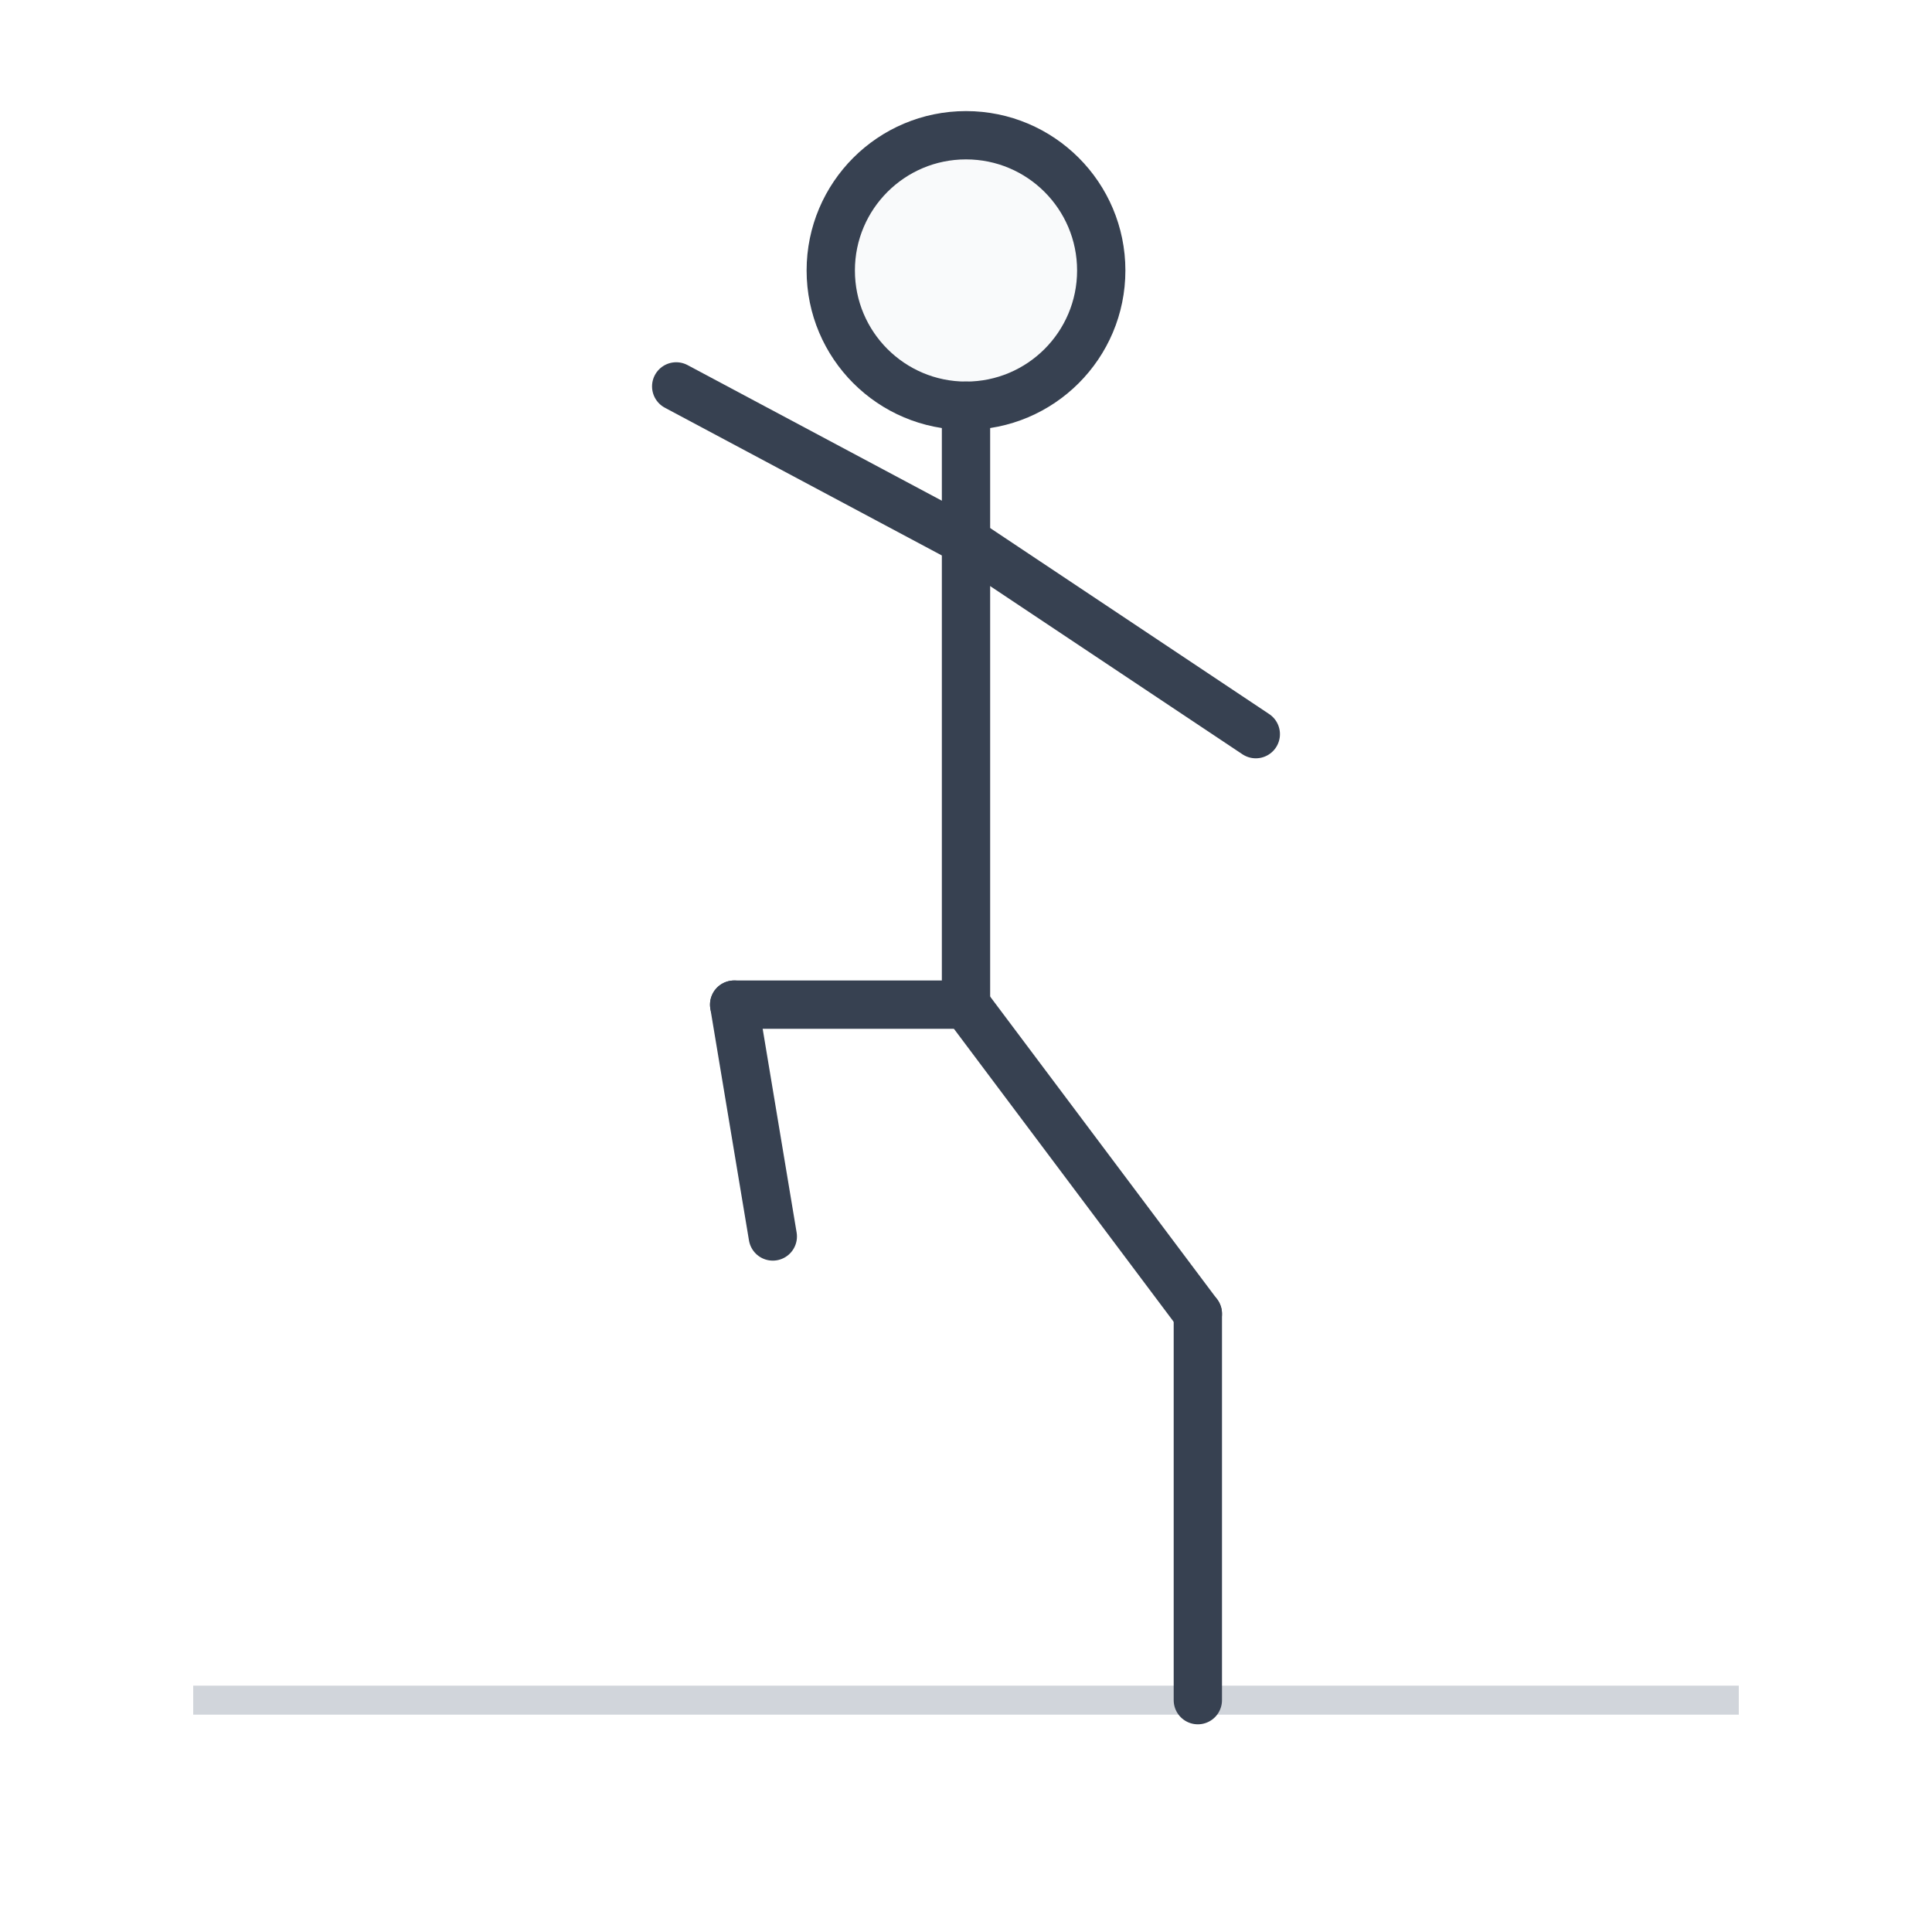
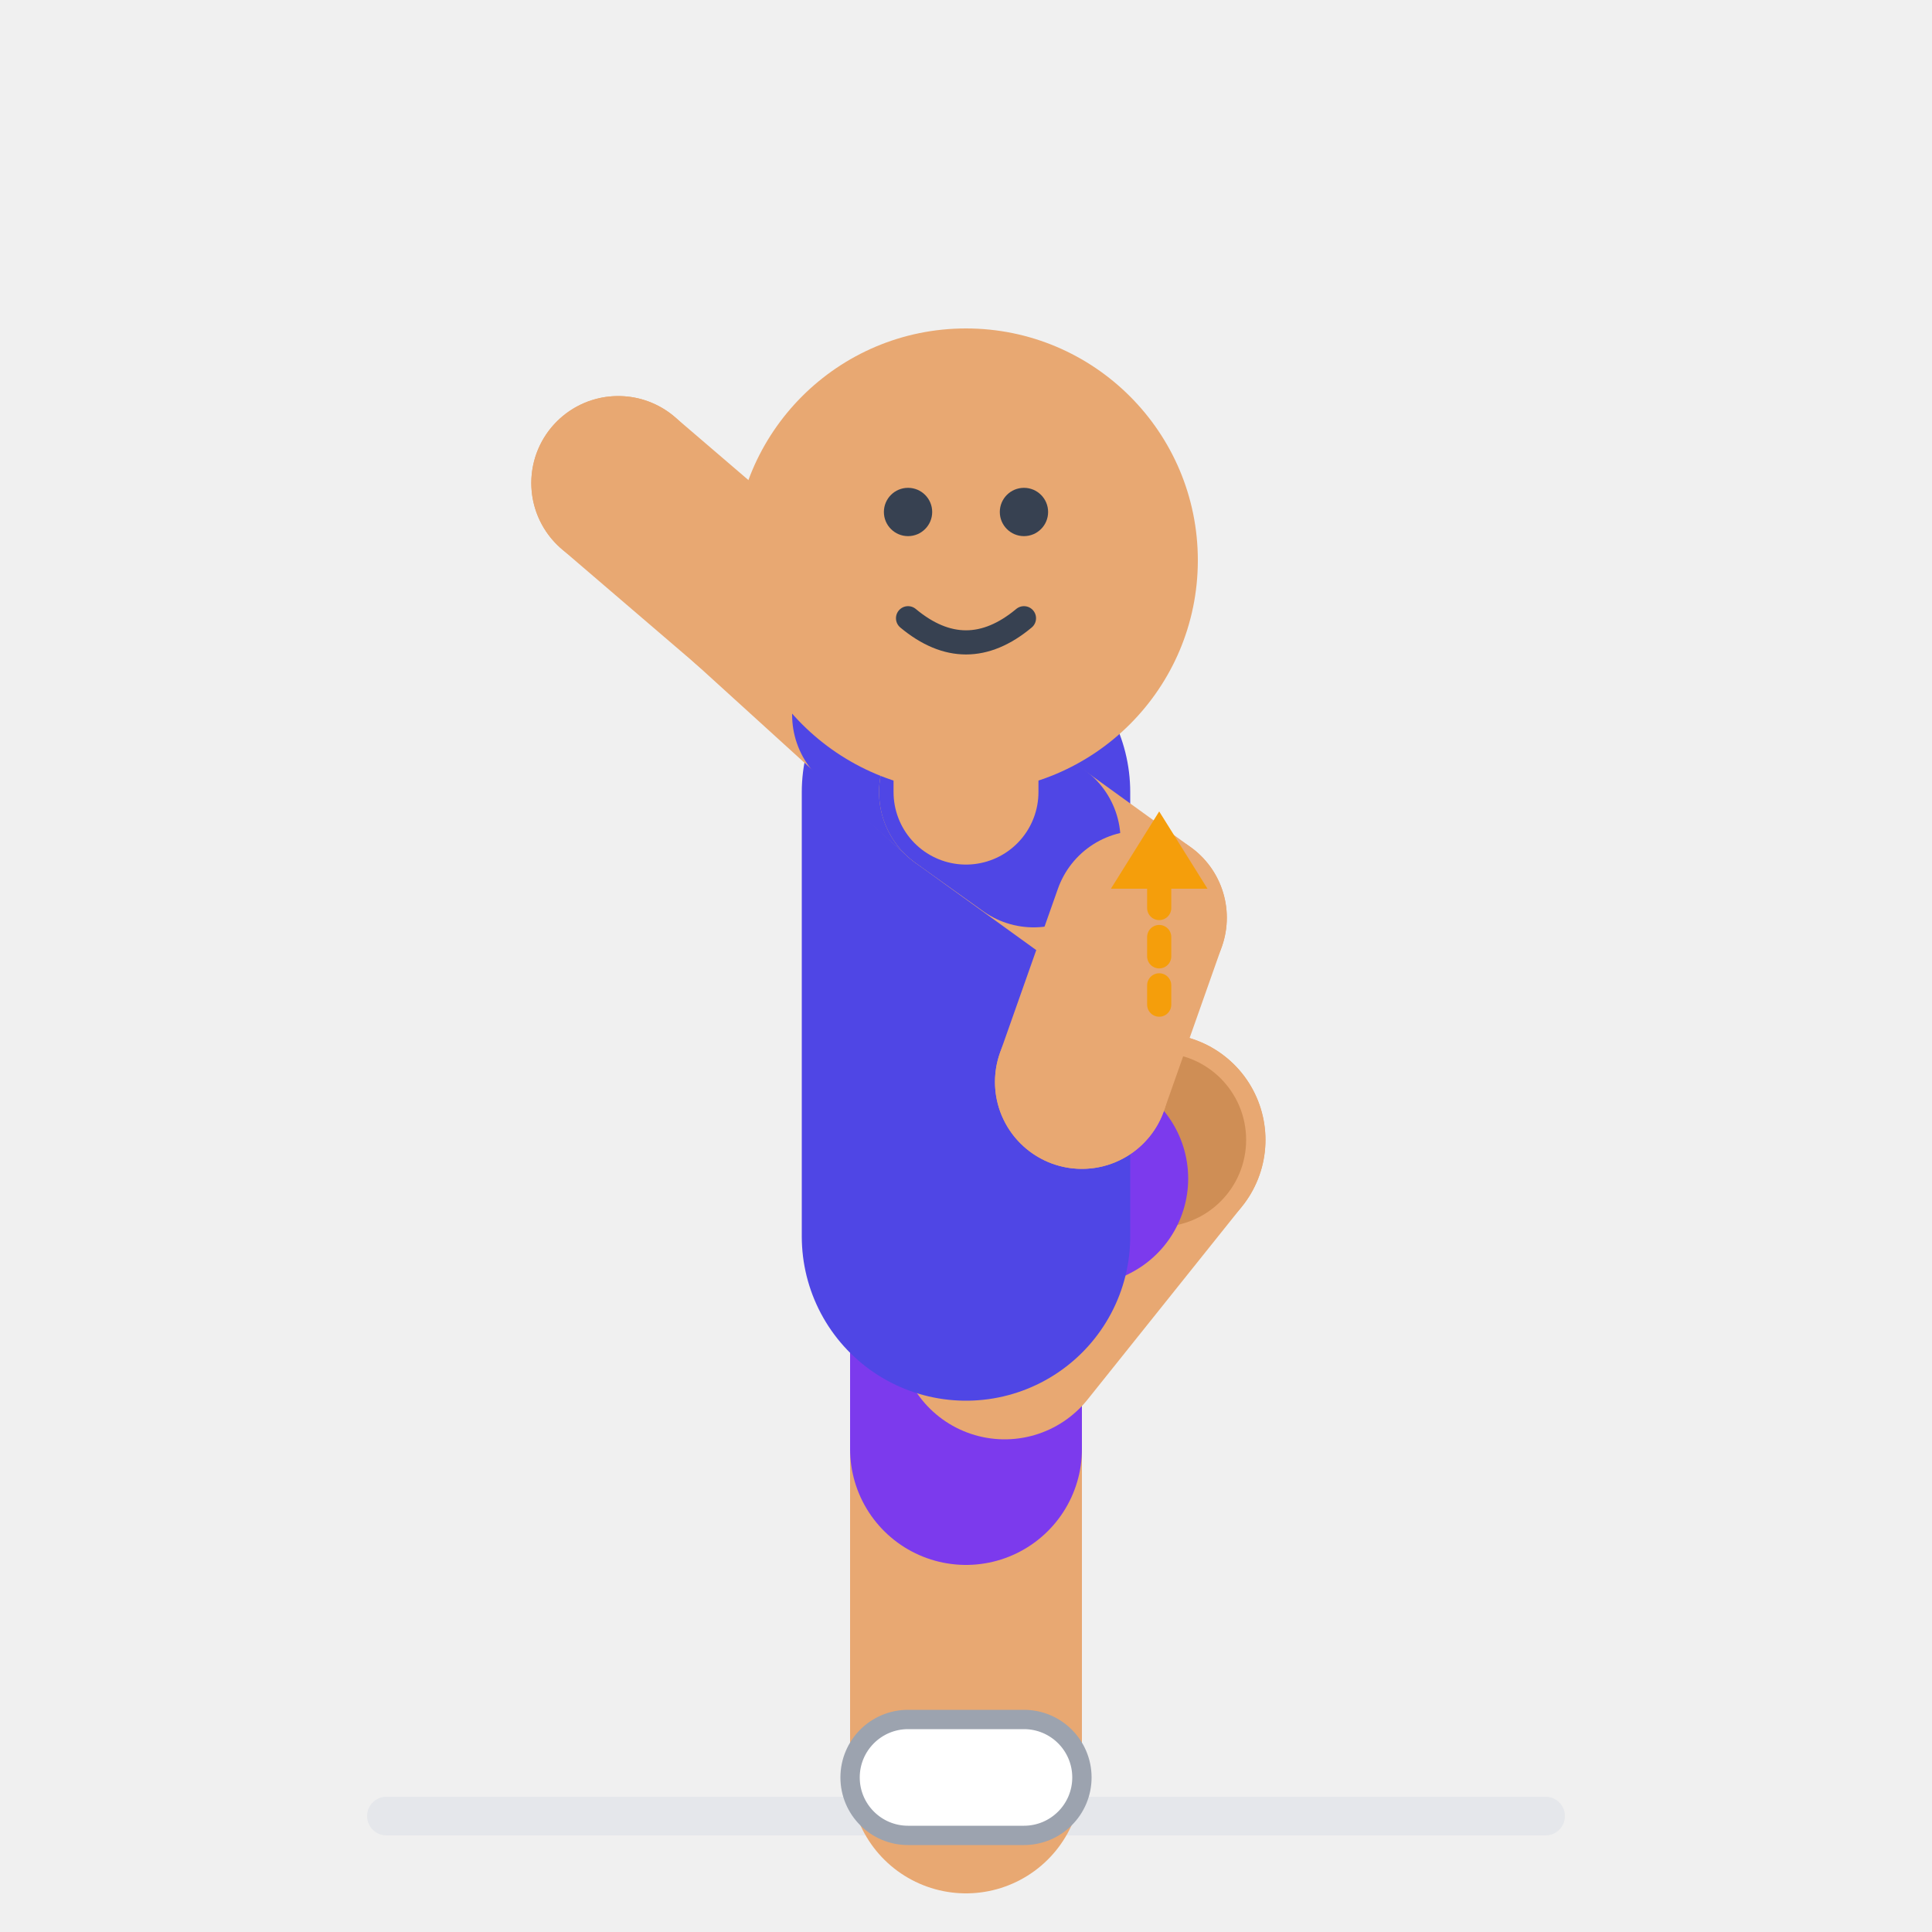
- <svg xmlns="http://www.w3.org/2000/svg" viewBox="0 0 100 100" width="100" height="100">
-   <rect width="100" height="100" fill="white" />
-   <line x1="10" y1="88" x2="90" y2="88" stroke="#d1d5db" stroke-width="1.5" />
-   <circle cx="50" cy="14" r="7" fill="#f9fafb" stroke="#374151" stroke-width="2.5" />
-   <line x1="50" y1="21" x2="50" y2="52" stroke="#374151" stroke-width="2.5" stroke-linecap="round" />
-   <line x1="50" y1="28" x2="35" y2="20" stroke="#374151" stroke-width="2.5" stroke-linecap="round" />
-   <line x1="50" y1="28" x2="65" y2="38" stroke="#374151" stroke-width="2.5" stroke-linecap="round" />
-   <line x1="50" y1="52" x2="62" y2="68" stroke="#374151" stroke-width="2.5" stroke-linecap="round" />
-   <line x1="62" y1="68" x2="62" y2="88" stroke="#374151" stroke-width="2.5" stroke-linecap="round" />
-   <line x1="50" y1="52" x2="38" y2="52" stroke="#374151" stroke-width="2.5" stroke-linecap="round" />
-   <line x1="38" y1="52" x2="40" y2="64" stroke="#374151" stroke-width="2.5" stroke-linecap="round" />
+ <svg xmlns="http://www.w3.org/2000/svg" viewBox="0 0 200 200" width="200" height="200">
+   <line x1="40" y1="188" x2="160" y2="188" stroke="#E5E7EB" stroke-width="4" stroke-linecap="round" />
+   <line x1="100" y1="128" x2="100" y2="184" stroke="#E8A872" stroke-width="24" stroke-linecap="round" />
+   <line x1="100" y1="128" x2="100" y2="150" stroke="#7C3AED" stroke-width="24" stroke-linecap="round" />
+   <rect x="88" y="178" width="24" height="12" rx="6" fill="#FFFFFF" stroke="#9CA3AF" stroke-width="2" />
+   <line x1="100" y1="128" x2="120" y2="118" stroke="#E8A872" stroke-width="22" stroke-linecap="round" />
+   <line x1="120" y1="118" x2="104" y2="138" stroke="#E8A872" stroke-width="22" stroke-linecap="round" />
+   <circle cx="120" cy="118" r="9" fill="#CF8E55" />
+   <line x1="100" y1="128" x2="112" y2="122" stroke="#7C3AED" stroke-width="22" stroke-linecap="round" />
+   <circle cx="104" cy="138" r="8" fill="#E8A872" />
+   <line x1="100" y1="128" x2="100" y2="82" stroke="#4F46E5" stroke-width="34" stroke-linecap="round" />
+   <line x1="100" y1="82" x2="78" y2="62" stroke="#E8A872" stroke-width="18" stroke-linecap="round" />
+   <line x1="100" y1="82" x2="91" y2="74" stroke="#4F46E5" stroke-width="18" stroke-linecap="round" />
+   <circle cx="78" cy="62" r="8" fill="#CF8E55" />
+   <line x1="78" y1="62" x2="64" y2="50" stroke="#E8A872" stroke-width="18" stroke-linecap="round" />
+   <circle cx="64" cy="50" r="9" fill="#E8A872" />
+   <line x1="100" y1="82" x2="118" y2="95" stroke="#E8A872" stroke-width="18" stroke-linecap="round" />
+   <line x1="100" y1="82" x2="107" y2="87" stroke="#4F46E5" stroke-width="18" stroke-linecap="round" />
+   <circle cx="118" cy="95" r="8" fill="#CF8E55" />
+   <line x1="118" y1="95" x2="112" y2="112" stroke="#E8A872" stroke-width="18" stroke-linecap="round" />
+   <circle cx="112" cy="112" r="9" fill="#E8A872" />
+   <line x1="100" y1="82" x2="100" y2="76" stroke="#E8A872" stroke-width="15" stroke-linecap="round" />
+   <circle cx="100" cy="58" r="24" fill="#E8A872" />
+   <circle cx="94" cy="53" r="2.5" fill="#374151" />
+   <circle cx="106" cy="53" r="2.5" fill="#374151" />
+   <path d="M94,64 Q100,69 106,64" stroke="#374151" stroke-width="2.5" fill="none" stroke-linecap="round" />
+   <path d="M120,104 L120,90" stroke="#F59E0B" stroke-width="2.5" stroke-linecap="round" stroke-dasharray="2,3" />
+   <polygon points="120,84 115,92 125,92" fill="#F59E0B" />
</svg>
